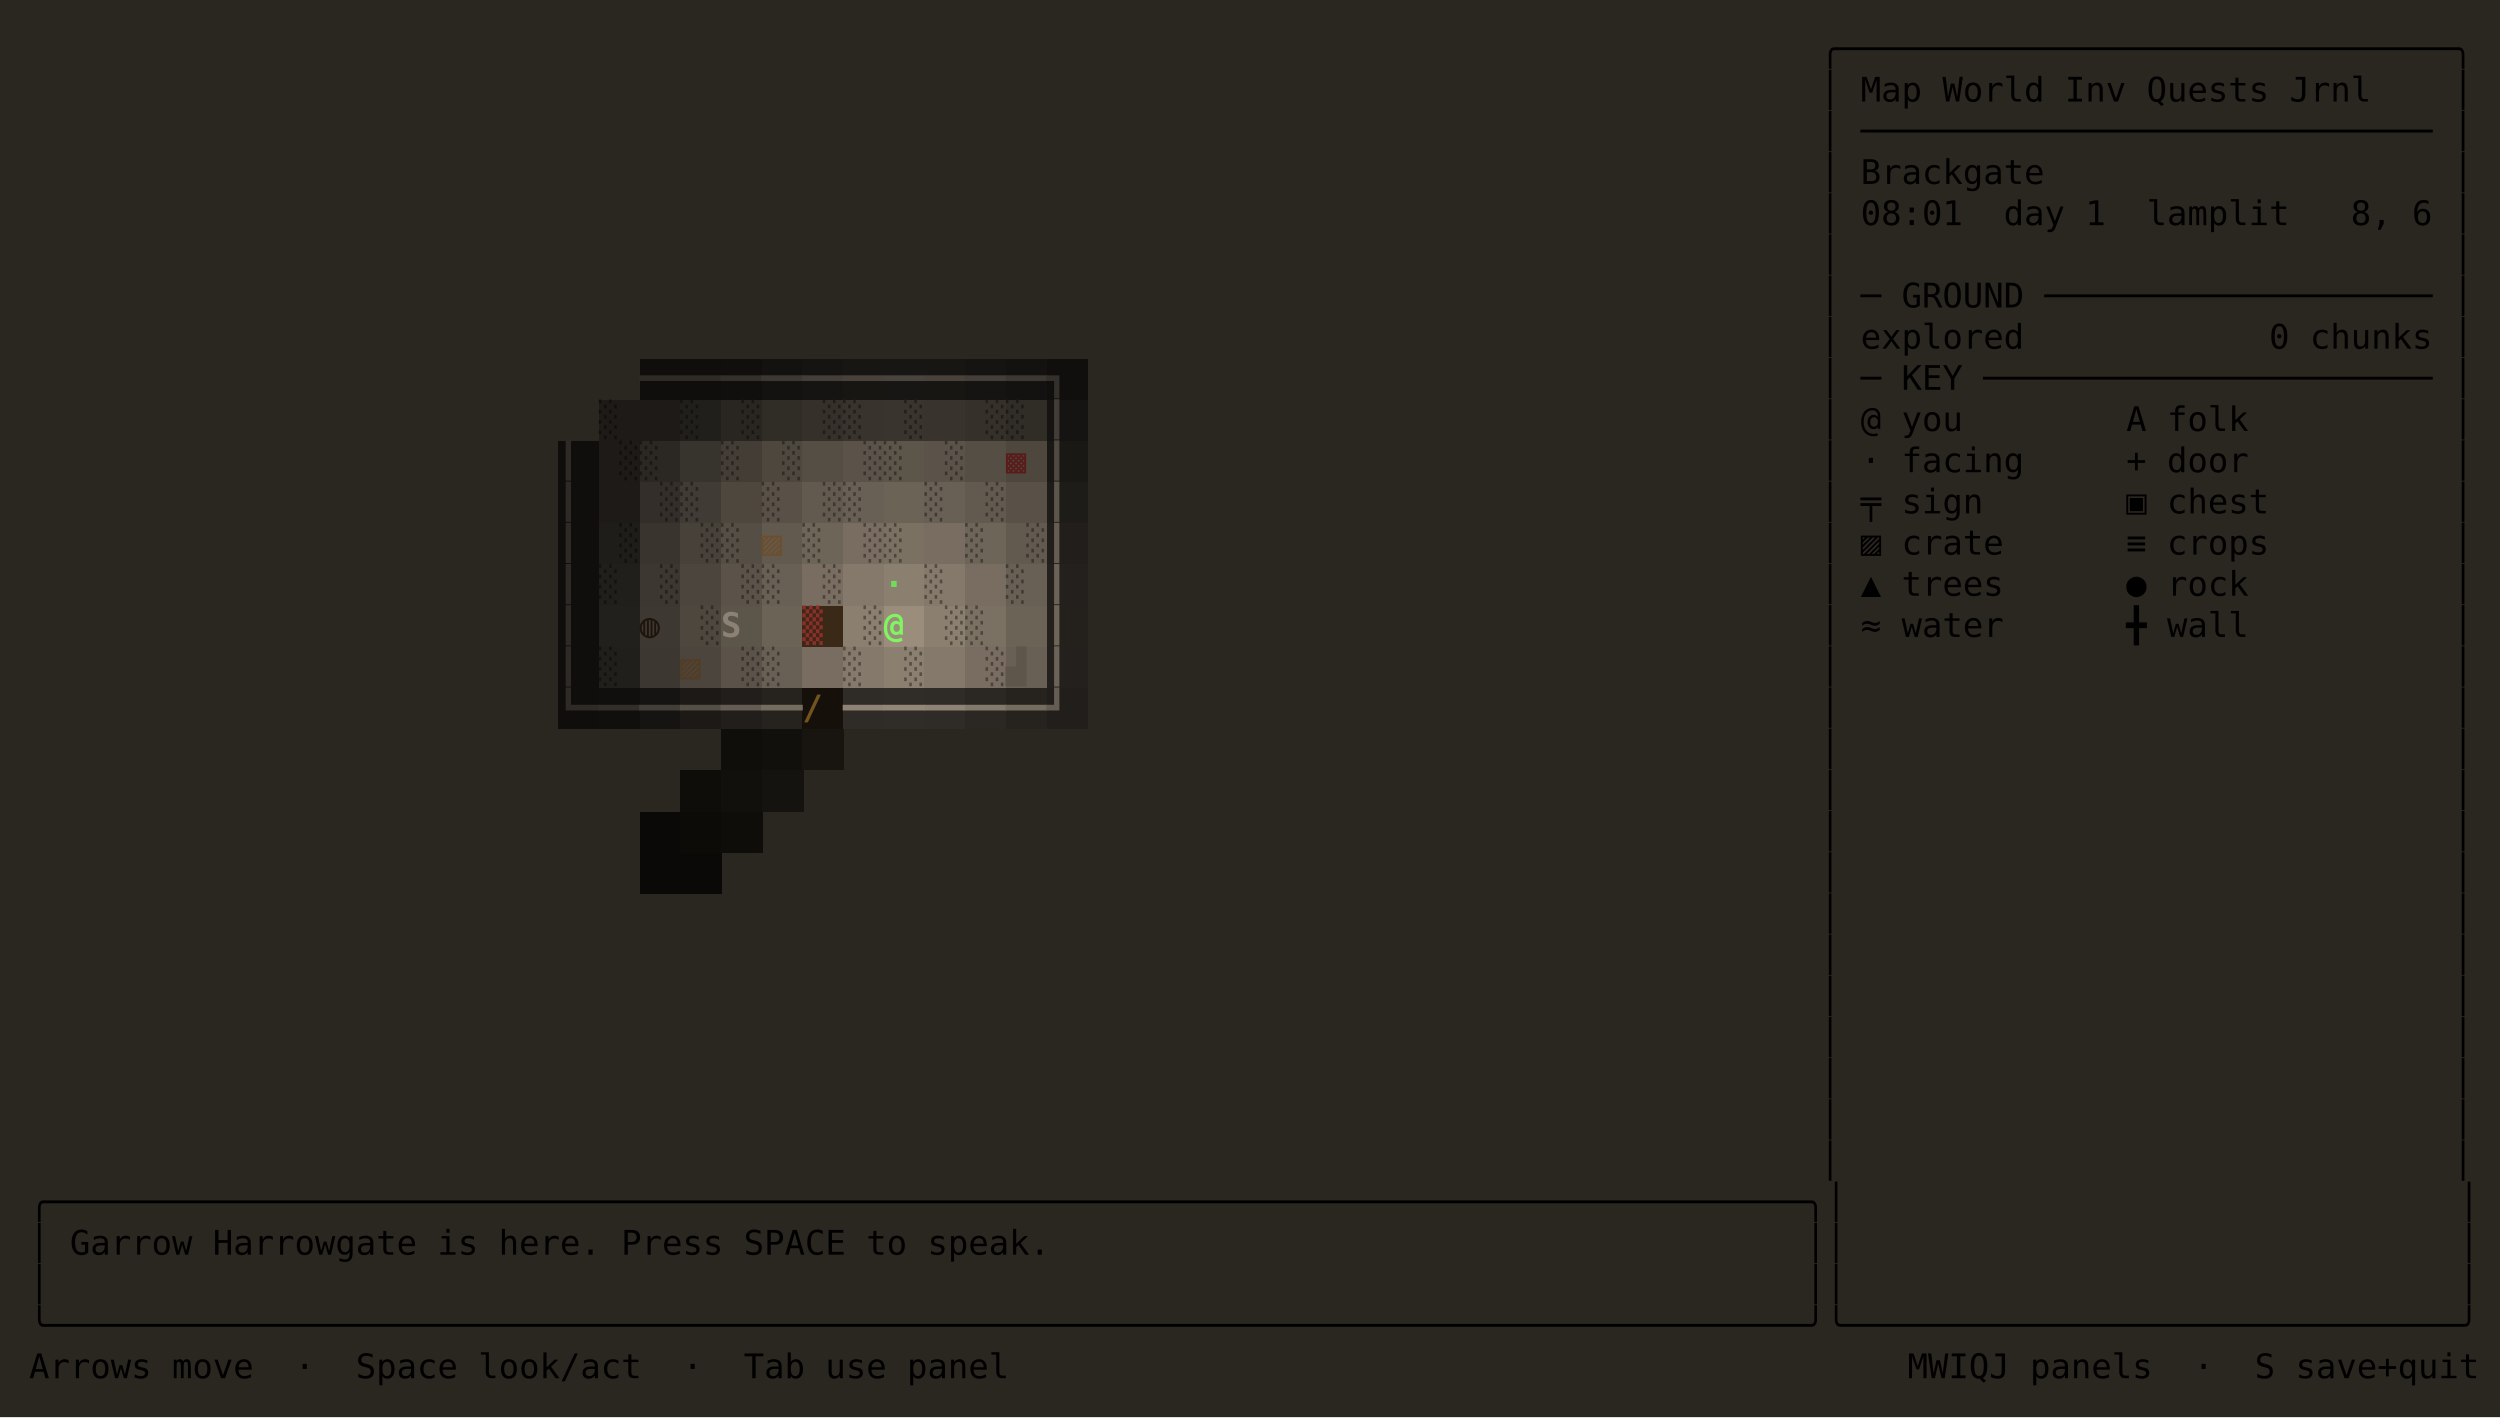
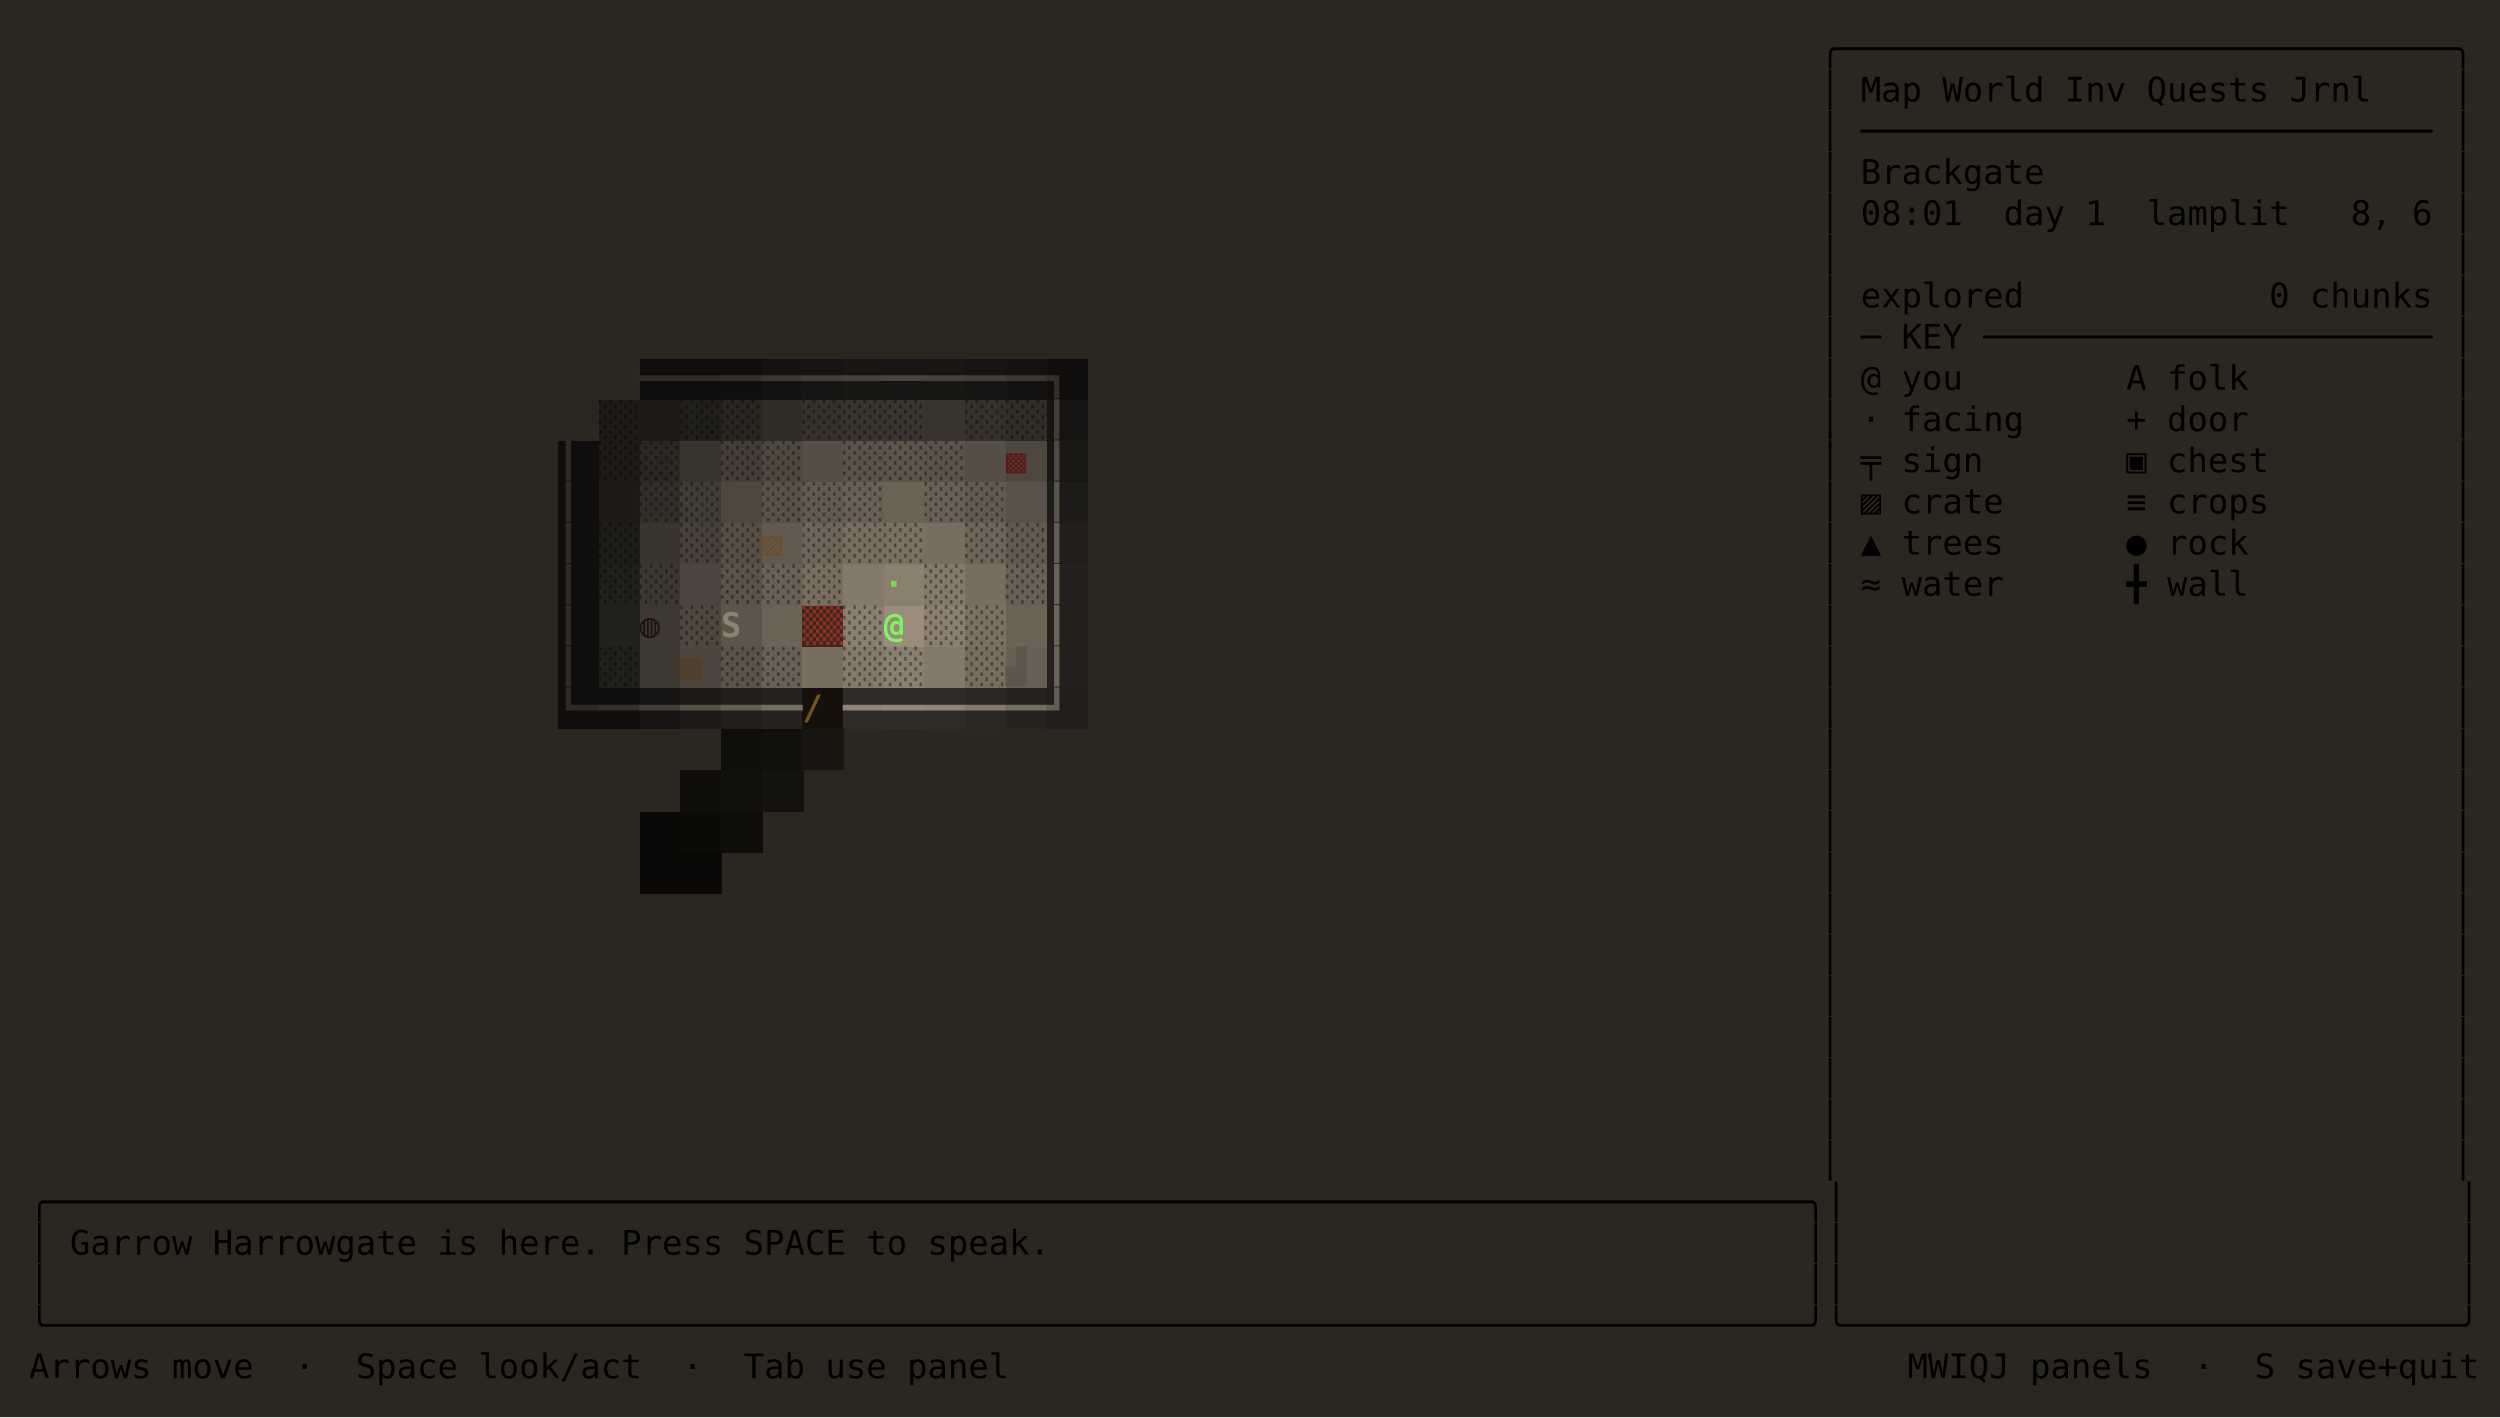
<svg xmlns="http://www.w3.org/2000/svg" width="1032" height="585" viewBox="0 0 1032 585" font-family="ui-monospace, SFMono-Regular, Menlo, Consolas, 'DejaVu Sans Mono', monospace" font-size="14">
  <rect width="1032" height="585" fill="rgb(42,38,32)" />
  <g shape-rendering="crispEdges">
    <rect x="264.00" y="148.00" width="34.10" height="17" fill="rgb(15,14,12)" />
    <rect x="297.60" y="148.00" width="17.30" height="17" fill="rgb(17,15,14)" />
    <rect x="314.40" y="148.00" width="17.30" height="17" fill="rgb(20,18,16)" />
    <rect x="331.20" y="148.00" width="17.30" height="17" fill="rgb(22,20,18)" />
    <rect x="348.00" y="148.00" width="17.30" height="17" fill="rgb(24,22,19)" />
    <rect x="364.80" y="148.00" width="17.30" height="17" fill="rgb(24,22,20)" />
    <rect x="381.60" y="148.00" width="17.30" height="17" fill="rgb(24,22,19)" />
    <rect x="398.40" y="148.00" width="17.30" height="17" fill="rgb(22,20,18)" />
    <rect x="415.20" y="148.00" width="17.30" height="17" fill="rgb(20,18,16)" />
    <rect x="432.00" y="148.00" width="17.30" height="17" fill="rgb(17,15,14)" />
    <rect x="247.20" y="165.00" width="34.10" height="17" fill="rgb(29,26,23)" />
    <rect x="280.80" y="165.00" width="17.30" height="17" fill="rgb(33,31,27)" />
    <rect x="297.60" y="165.00" width="17.30" height="17" fill="rgb(41,38,33)" />
    <rect x="314.40" y="165.00" width="17.30" height="17" fill="rgb(48,44,38)" />
    <rect x="331.20" y="165.00" width="17.30" height="17" fill="rgb(53,48,42)" />
    <rect x="348.00" y="165.00" width="17.30" height="17" fill="rgb(56,51,45)" />
    <rect x="364.80" y="165.00" width="17.30" height="17" fill="rgb(57,53,46)" />
    <rect x="381.60" y="165.00" width="17.30" height="17" fill="rgb(56,51,45)" />
    <rect x="398.40" y="165.00" width="17.30" height="17" fill="rgb(53,48,42)" />
    <rect x="415.20" y="165.00" width="17.30" height="17" fill="rgb(48,44,38)" />
    <rect x="432.00" y="165.00" width="17.30" height="17" fill="rgb(22,20,18)" />
    <rect x="230.40" y="182.00" width="17.30" height="17" fill="rgb(15,14,12)" />
    <rect x="247.20" y="182.00" width="17.30" height="17" fill="rgb(29,26,23)" />
    <rect x="264.00" y="182.00" width="17.30" height="17" fill="rgb(43,39,35)" />
    <rect x="280.80" y="182.00" width="17.30" height="17" fill="rgb(55,51,45)" />
    <rect x="297.60" y="182.00" width="17.30" height="17" fill="rgb(67,61,54)" />
    <rect x="314.40" y="182.00" width="17.30" height="17" fill="rgb(77,71,62)" />
    <rect x="331.20" y="182.00" width="17.30" height="17" fill="rgb(85,78,69)" />
    <rect x="348.00" y="182.00" width="17.30" height="17" fill="rgb(91,83,73)" />
    <rect x="364.80" y="182.00" width="17.30" height="17" fill="rgb(92,85,74)" />
    <rect x="381.60" y="182.00" width="17.30" height="17" fill="rgb(91,83,73)" />
    <rect x="398.40" y="182.00" width="17.30" height="17" fill="rgb(85,78,69)" />
    <rect x="415.20" y="182.00" width="17.30" height="17" fill="rgb(77,71,62)" />
    <rect x="432.00" y="182.00" width="17.30" height="17" fill="rgb(26,24,21)" />
    <rect x="230.40" y="199.00" width="17.30" height="17" fill="rgb(15,14,12)" />
    <rect x="247.20" y="199.00" width="17.30" height="17" fill="rgb(29,26,23)" />
    <rect x="264.00" y="199.00" width="17.30" height="17" fill="rgb(51,46,41)" />
    <rect x="280.80" y="199.00" width="17.30" height="17" fill="rgb(64,59,52)" />
    <rect x="297.60" y="199.00" width="17.30" height="17" fill="rgb(77,71,62)" />
    <rect x="314.40" y="199.00" width="17.30" height="17" fill="rgb(89,81,71)" />
    <rect x="331.20" y="199.00" width="17.30" height="17" fill="rgb(98,90,79)" />
    <rect x="348.00" y="199.00" width="17.30" height="17" fill="rgb(105,96,85)" />
    <rect x="364.80" y="199.00" width="17.30" height="17" fill="rgb(108,99,87)" />
    <rect x="381.60" y="199.00" width="17.30" height="17" fill="rgb(105,96,85)" />
    <rect x="398.40" y="199.00" width="17.30" height="17" fill="rgb(98,90,79)" />
    <rect x="415.20" y="199.00" width="17.30" height="17" fill="rgb(89,81,71)" />
    <rect x="432.00" y="199.00" width="17.30" height="17" fill="rgb(30,28,25)" />
    <rect x="230.40" y="216.00" width="17.30" height="17" fill="rgb(15,14,12)" />
    <rect x="247.20" y="216.00" width="17.30" height="17" fill="rgb(31,29,25)" />
    <rect x="264.00" y="216.00" width="17.30" height="17" fill="rgb(57,52,46)" />
    <rect x="280.80" y="216.00" width="17.30" height="17" fill="rgb(71,65,57)" />
    <rect x="297.60" y="216.00" width="17.30" height="17" fill="rgb(85,78,69)" />
    <rect x="314.40" y="216.00" width="17.30" height="17" fill="rgb(98,90,79)" />
    <rect x="331.20" y="216.00" width="17.30" height="17" fill="rgb(110,101,89)" />
    <rect x="348.00" y="216.00" width="17.30" height="17" fill="rgb(120,109,96)" />
    <rect x="364.80" y="216.00" width="17.30" height="17" fill="rgb(123,113,99)" />
    <rect x="381.60" y="216.00" width="17.30" height="17" fill="rgb(120,109,96)" />
    <rect x="398.40" y="216.00" width="17.30" height="17" fill="rgb(110,101,89)" />
    <rect x="415.20" y="216.00" width="17.30" height="17" fill="rgb(98,90,79)" />
    <rect x="432.00" y="216.00" width="17.30" height="17" fill="rgb(33,30,27)" />
    <rect x="230.40" y="233.00" width="17.30" height="17" fill="rgb(15,14,12)" />
    <rect x="247.20" y="233.00" width="17.30" height="17" fill="rgb(33,31,27)" />
    <rect x="264.00" y="233.00" width="17.30" height="17" fill="rgb(60,55,49)" />
    <rect x="280.80" y="233.00" width="17.30" height="17" fill="rgb(75,69,61)" />
    <rect x="297.60" y="233.00" width="17.30" height="17" fill="rgb(91,83,73)" />
    <rect x="314.40" y="233.00" width="17.30" height="17" fill="rgb(105,96,85)" />
    <rect x="331.20" y="233.00" width="17.30" height="17" fill="rgb(120,109,96)" />
    <rect x="348.00" y="233.00" width="17.30" height="17" fill="rgb(132,121,106)" />
    <rect x="364.80" y="233.00" width="17.30" height="17" fill="rgb(139,127,112)" />
    <rect x="381.60" y="233.00" width="17.30" height="17" fill="rgb(132,121,106)" />
    <rect x="398.40" y="233.00" width="17.30" height="17" fill="rgb(120,109,96)" />
    <rect x="415.20" y="233.00" width="17.30" height="17" fill="rgb(105,96,85)" />
    <rect x="432.00" y="233.00" width="17.30" height="17" fill="rgb(35,32,29)" />
    <rect x="230.40" y="250.00" width="17.30" height="17" fill="rgb(15,14,12)" />
    <rect x="247.20" y="250.00" width="17.30" height="17" fill="rgb(34,32,28)" />
    <rect x="264.00" y="250.00" width="17.30" height="17" fill="rgb(62,56,50)" />
    <rect x="280.80" y="250.00" width="17.30" height="17" fill="rgb(77,71,62)" />
    <rect x="297.60" y="250.00" width="17.30" height="17" fill="rgb(92,85,74)" />
    <rect x="314.40" y="250.00" width="17.30" height="17" fill="rgb(108,99,87)" />
    <rect x="331.20" y="250.00" width="17.30" height="17" fill="rgb(59,41,23)" />
    <rect x="348.00" y="250.00" width="17.30" height="17" fill="rgb(139,127,112)" />
    <rect x="364.80" y="250.00" width="17.30" height="17" fill="rgb(154,141,124)" />
    <rect x="381.60" y="250.00" width="17.30" height="17" fill="rgb(139,127,112)" />
    <rect x="398.40" y="250.00" width="17.30" height="17" fill="rgb(123,113,99)" />
    <rect x="415.20" y="250.00" width="17.30" height="17" fill="rgb(108,99,87)" />
    <rect x="432.00" y="250.00" width="17.30" height="17" fill="rgb(36,33,29)" />
    <rect x="230.40" y="267.00" width="17.30" height="17" fill="rgb(15,14,12)" />
    <rect x="247.20" y="267.00" width="17.30" height="17" fill="rgb(33,31,27)" />
    <rect x="264.00" y="267.00" width="17.30" height="17" fill="rgb(60,55,49)" />
    <rect x="280.80" y="267.00" width="17.30" height="17" fill="rgb(75,69,61)" />
    <rect x="297.60" y="267.00" width="17.30" height="17" fill="rgb(91,83,73)" />
    <rect x="314.40" y="267.00" width="17.30" height="17" fill="rgb(105,96,85)" />
    <rect x="331.20" y="267.00" width="17.30" height="17" fill="rgb(120,109,96)" />
    <rect x="348.00" y="267.00" width="17.30" height="17" fill="rgb(132,121,106)" />
    <rect x="364.80" y="267.00" width="17.30" height="17" fill="rgb(139,127,112)" />
    <rect x="381.60" y="267.00" width="17.30" height="17" fill="rgb(132,121,106)" />
    <rect x="398.40" y="267.00" width="17.30" height="17" fill="rgb(120,109,96)" />
    <rect x="415.20" y="267.00" width="17.30" height="17" fill="rgb(105,96,85)" />
    <rect x="432.00" y="267.00" width="17.30" height="17" fill="rgb(35,32,29)" />
    <rect x="230.40" y="284.00" width="17.30" height="17" fill="rgb(15,14,12)" />
    <rect x="247.20" y="284.00" width="17.30" height="17" fill="rgb(16,15,13)" />
    <rect x="264.00" y="284.00" width="17.30" height="17" fill="rgb(22,20,18)" />
    <rect x="280.80" y="284.00" width="17.30" height="17" fill="rgb(28,25,23)" />
    <rect x="297.60" y="284.00" width="17.30" height="17" fill="rgb(33,30,27)" />
    <rect x="314.40" y="284.00" width="17.30" height="17" fill="rgb(38,35,31)" />
    <rect x="331.20" y="284.00" width="17.30" height="17" fill="rgb(22,16,10)" />
    <rect x="348.00" y="284.00" width="17.30" height="17" fill="rgb(47,43,38)" />
    <rect x="364.80" y="284.00" width="17.30" height="17" fill="rgb(48,44,39)" />
    <rect x="381.60" y="284.00" width="17.30" height="17" fill="rgb(47,43,38)" />
    <rect x="398.40" y="284.00" width="17.30" height="17" fill="rgb(43,39,35)" />
    <rect x="415.20" y="284.00" width="17.30" height="17" fill="rgb(38,35,31)" />
    <rect x="432.00" y="284.00" width="17.30" height="17" fill="rgb(33,30,27)" />
    <rect x="297.60" y="301.00" width="17.30" height="17" fill="rgb(16,14,11)" />
    <rect x="314.40" y="301.00" width="17.30" height="17" fill="rgb(18,16,13)" />
    <rect x="331.20" y="301.00" width="17.30" height="17" fill="rgb(24,20,16)" />
    <rect x="280.80" y="318.00" width="17.30" height="17" fill="rgb(15,13,10)" />
    <rect x="297.60" y="318.00" width="17.30" height="17" fill="rgb(18,16,13)" />
    <rect x="314.40" y="318.00" width="17.30" height="17" fill="rgb(21,19,15)" />
    <rect x="264.00" y="335.00" width="17.30" height="17" fill="rgb(11,9,7)" />
    <rect x="280.80" y="335.00" width="17.30" height="17" fill="rgb(12,11,8)" />
    <rect x="297.60" y="335.00" width="17.30" height="17" fill="rgb(15,13,10)" />
    <rect x="264.00" y="352.00" width="34.10" height="17" fill="rgb(11,9,7)" />
  </g>
  <g xml:space="preserve">
    <text x="734.40" y="24.92" textLength="285.60" lengthAdjust="spacingAndGlyphs">  ╭──────────────────────────────╮</text>
    <text x="734.40" y="41.92" textLength="285.60" lengthAdjust="spacingAndGlyphs">  │ Map World Inv Quests Jrnl    │</text>
    <text x="734.40" y="58.92" textLength="285.60" lengthAdjust="spacingAndGlyphs">  │ ──────────────────────────── │</text>
    <text x="734.40" y="75.92" textLength="285.60" lengthAdjust="spacingAndGlyphs">  │ Brackgate                    │</text>
    <text x="734.40" y="92.92" textLength="285.60" lengthAdjust="spacingAndGlyphs">  │ 08:01  day 1  lamplit   8, 6 │</text>
    <text x="734.40" y="109.92" textLength="285.60" lengthAdjust="spacingAndGlyphs">  │                              │</text>
-     <text x="734.40" y="126.92" textLength="285.60" lengthAdjust="spacingAndGlyphs">  │ ─ GROUND ─────────────────── │</text>
-     <text x="734.40" y="143.92" textLength="285.60" lengthAdjust="spacingAndGlyphs">  │ explored            0 chunks │</text>
+     <text x="734.40" y="126.92" textLength="285.60" lengthAdjust="spacingAndGlyphs">  │ explored            0 chunks │</text>
+     <text x="734.40" y="143.92" textLength="285.60" lengthAdjust="spacingAndGlyphs">  │ ─ KEY ────────────────────── │</text>
    <text x="264.00" y="160.92" textLength="33.60" lengthAdjust="spacingAndGlyphs" fill="rgb(46,42,38)" font-weight="bold">━━━━</text>
    <text x="297.60" y="160.92" textLength="16.80" lengthAdjust="spacingAndGlyphs" fill="rgb(51,47,42)" font-weight="bold">━━</text>
    <text x="314.40" y="160.92" textLength="16.80" lengthAdjust="spacingAndGlyphs" fill="rgb(60,56,49)" font-weight="bold">━━</text>
    <text x="331.20" y="160.92" textLength="16.80" lengthAdjust="spacingAndGlyphs" fill="rgb(67,62,55)" font-weight="bold">━━</text>
    <text x="348.00" y="160.92" textLength="16.80" lengthAdjust="spacingAndGlyphs" fill="rgb(72,66,59)" font-weight="bold">━━</text>
    <text x="364.80" y="160.92" textLength="16.80" lengthAdjust="spacingAndGlyphs" fill="rgb(73,68,60)" font-weight="bold">━━</text>
    <text x="381.60" y="160.92" textLength="16.80" lengthAdjust="spacingAndGlyphs" fill="rgb(72,66,59)" font-weight="bold">━━</text>
    <text x="398.40" y="160.92" textLength="16.80" lengthAdjust="spacingAndGlyphs" fill="rgb(67,62,55)" font-weight="bold">━━</text>
    <text x="415.20" y="160.92" textLength="16.80" lengthAdjust="spacingAndGlyphs" fill="rgb(60,56,49)" font-weight="bold">━━</text>
    <text x="432.00" y="160.92" textLength="16.80" lengthAdjust="spacingAndGlyphs" fill="rgb(51,47,42)" font-weight="bold">┓ </text>
-     <text x="734.40" y="160.92" textLength="285.60" lengthAdjust="spacingAndGlyphs">  │ ─ KEY ────────────────────── │</text>
-     <text x="247.20" y="177.92" textLength="33.60" lengthAdjust="spacingAndGlyphs" fill="rgb(18,16,14)">░   </text>
-     <text x="280.80" y="177.92" textLength="16.80" lengthAdjust="spacingAndGlyphs" fill="rgb(21,19,16)">░ </text>
-     <text x="297.60" y="177.92" textLength="16.80" lengthAdjust="spacingAndGlyphs" fill="rgb(25,23,20)"> ░</text>
-     <text x="331.20" y="177.92" textLength="16.80" lengthAdjust="spacingAndGlyphs" fill="rgb(32,30,25)"> ░</text>
-     <text x="348.00" y="177.92" textLength="16.80" lengthAdjust="spacingAndGlyphs" fill="rgb(34,31,27)">░ </text>
-     <text x="364.80" y="177.92" textLength="16.80" lengthAdjust="spacingAndGlyphs" fill="rgb(35,32,28)"> ░</text>
-     <text x="398.40" y="177.92" textLength="16.80" lengthAdjust="spacingAndGlyphs" fill="rgb(32,30,25)"> ░</text>
-     <text x="415.20" y="177.92" textLength="16.80" lengthAdjust="spacingAndGlyphs" fill="rgb(29,27,23)">░ </text>
+     <text x="734.40" y="160.92" textLength="285.60" lengthAdjust="spacingAndGlyphs">  │ @ you        A folk          │</text>
+     <text x="247.20" y="177.92" textLength="33.60" lengthAdjust="spacingAndGlyphs" fill="rgb(18,16,14)">░░  </text>
+     <text x="280.80" y="177.92" textLength="16.80" lengthAdjust="spacingAndGlyphs" fill="rgb(21,19,16)">░░</text>
+     <text x="297.60" y="177.92" textLength="16.80" lengthAdjust="spacingAndGlyphs" fill="rgb(25,23,20)">░░</text>
+     <text x="331.20" y="177.92" textLength="16.80" lengthAdjust="spacingAndGlyphs" fill="rgb(32,30,25)">░░</text>
+     <text x="348.00" y="177.92" textLength="16.80" lengthAdjust="spacingAndGlyphs" fill="rgb(34,31,27)">░░</text>
+     <text x="364.80" y="177.92" textLength="16.80" lengthAdjust="spacingAndGlyphs" fill="rgb(35,32,28)">░░</text>
+     <text x="398.40" y="177.92" textLength="16.80" lengthAdjust="spacingAndGlyphs" fill="rgb(32,30,25)">░░</text>
+     <text x="415.20" y="177.92" textLength="16.80" lengthAdjust="spacingAndGlyphs" fill="rgb(29,27,23)">░░</text>
    <text x="432.00" y="177.92" textLength="16.80" lengthAdjust="spacingAndGlyphs" fill="rgb(66,61,54)" font-weight="bold">┃ </text>
-     <text x="734.40" y="177.92" textLength="285.60" lengthAdjust="spacingAndGlyphs">  │ @ you        A folk          │</text>
+     <text x="734.40" y="177.92" textLength="285.60" lengthAdjust="spacingAndGlyphs">  │ · facing     + door          │</text>
    <text x="230.40" y="194.92" textLength="16.80" lengthAdjust="spacingAndGlyphs" fill="rgb(46,42,38)" font-weight="bold">┃ </text>
-     <text x="247.20" y="194.92" textLength="16.80" lengthAdjust="spacingAndGlyphs" fill="rgb(18,16,14)"> ░</text>
-     <text x="264.00" y="194.92" textLength="16.80" lengthAdjust="spacingAndGlyphs" fill="rgb(26,24,21)">░ </text>
-     <text x="297.60" y="194.92" textLength="16.80" lengthAdjust="spacingAndGlyphs" fill="rgb(41,38,33)">░ </text>
-     <text x="314.40" y="194.92" textLength="16.80" lengthAdjust="spacingAndGlyphs" fill="rgb(48,44,38)"> ░</text>
-     <text x="348.00" y="194.92" textLength="16.80" lengthAdjust="spacingAndGlyphs" fill="rgb(56,51,44)"> ░</text>
-     <text x="364.80" y="194.92" textLength="16.80" lengthAdjust="spacingAndGlyphs" fill="rgb(57,52,45)">░ </text>
-     <text x="381.60" y="194.92" textLength="16.80" lengthAdjust="spacingAndGlyphs" fill="rgb(56,51,44)"> ░</text>
+     <text x="247.20" y="194.92" textLength="16.80" lengthAdjust="spacingAndGlyphs" fill="rgb(18,16,14)">░░</text>
+     <text x="264.00" y="194.92" textLength="16.80" lengthAdjust="spacingAndGlyphs" fill="rgb(26,24,21)">░░</text>
+     <text x="297.60" y="194.92" textLength="16.80" lengthAdjust="spacingAndGlyphs" fill="rgb(41,38,33)">░░</text>
+     <text x="314.40" y="194.92" textLength="16.80" lengthAdjust="spacingAndGlyphs" fill="rgb(48,44,38)">░░</text>
+     <text x="348.00" y="194.92" textLength="16.80" lengthAdjust="spacingAndGlyphs" fill="rgb(56,51,44)">░░</text>
+     <text x="364.80" y="194.92" textLength="16.80" lengthAdjust="spacingAndGlyphs" fill="rgb(57,52,45)">░░</text>
+     <text x="381.60" y="194.92" textLength="16.80" lengthAdjust="spacingAndGlyphs" fill="rgb(56,51,44)">░░</text>
    <text x="415.20" y="194.92" textLength="16.80" lengthAdjust="spacingAndGlyphs" fill="rgb(89,28,26)" font-weight="bold">▩ </text>
    <text x="432.00" y="194.92" textLength="16.80" lengthAdjust="spacingAndGlyphs" fill="rgb(79,73,65)" font-weight="bold">┃ </text>
-     <text x="734.40" y="194.92" textLength="285.60" lengthAdjust="spacingAndGlyphs">  │ · facing     + door          │</text>
+     <text x="734.40" y="194.92" textLength="285.60" lengthAdjust="spacingAndGlyphs">  │ ╤ sign       ▣ chest         │</text>
    <text x="230.40" y="211.92" textLength="16.80" lengthAdjust="spacingAndGlyphs" fill="rgb(46,42,38)" font-weight="bold">┃ </text>
-     <text x="264.00" y="211.92" textLength="16.80" lengthAdjust="spacingAndGlyphs" fill="rgb(31,29,25)"> ░</text>
-     <text x="280.80" y="211.92" textLength="16.80" lengthAdjust="spacingAndGlyphs" fill="rgb(40,36,31)">░ </text>
-     <text x="314.40" y="211.92" textLength="16.80" lengthAdjust="spacingAndGlyphs" fill="rgb(55,50,43)">░ </text>
-     <text x="331.20" y="211.92" textLength="16.80" lengthAdjust="spacingAndGlyphs" fill="rgb(61,56,48)"> ░</text>
-     <text x="348.00" y="211.92" textLength="16.80" lengthAdjust="spacingAndGlyphs" fill="rgb(65,59,51)">░ </text>
-     <text x="381.60" y="211.92" textLength="16.80" lengthAdjust="spacingAndGlyphs" fill="rgb(65,59,51)">░ </text>
-     <text x="398.40" y="211.92" textLength="16.80" lengthAdjust="spacingAndGlyphs" fill="rgb(61,56,48)"> ░</text>
+     <text x="264.00" y="211.92" textLength="16.80" lengthAdjust="spacingAndGlyphs" fill="rgb(31,29,25)">░░</text>
+     <text x="280.80" y="211.92" textLength="16.80" lengthAdjust="spacingAndGlyphs" fill="rgb(40,36,31)">░░</text>
+     <text x="314.40" y="211.92" textLength="16.80" lengthAdjust="spacingAndGlyphs" fill="rgb(55,50,43)">░░</text>
+     <text x="331.20" y="211.92" textLength="16.80" lengthAdjust="spacingAndGlyphs" fill="rgb(61,56,48)">░░</text>
+     <text x="348.00" y="211.92" textLength="16.80" lengthAdjust="spacingAndGlyphs" fill="rgb(65,59,51)">░░</text>
+     <text x="381.60" y="211.92" textLength="16.80" lengthAdjust="spacingAndGlyphs" fill="rgb(65,59,51)">░░</text>
+     <text x="398.40" y="211.92" textLength="16.80" lengthAdjust="spacingAndGlyphs" fill="rgb(61,56,48)">░░</text>
    <text x="432.00" y="211.92" textLength="16.80" lengthAdjust="spacingAndGlyphs" fill="rgb(92,85,75)" font-weight="bold">┃ </text>
-     <text x="734.40" y="211.92" textLength="285.60" lengthAdjust="spacingAndGlyphs">  │ ╤ sign       ▣ chest         │</text>
+     <text x="734.40" y="211.92" textLength="285.60" lengthAdjust="spacingAndGlyphs">  │ ▨ crate      ≡ crops         │</text>
    <text x="230.40" y="228.92" textLength="16.80" lengthAdjust="spacingAndGlyphs" fill="rgb(46,42,38)" font-weight="bold">┃ </text>
-     <text x="247.20" y="228.92" textLength="16.80" lengthAdjust="spacingAndGlyphs" fill="rgb(19,17,15)"> ░</text>
-     <text x="280.80" y="228.92" textLength="16.80" lengthAdjust="spacingAndGlyphs" fill="rgb(44,40,35)"> ░</text>
-     <text x="297.60" y="228.92" textLength="16.80" lengthAdjust="spacingAndGlyphs" fill="rgb(53,48,41)">░ </text>
+     <text x="247.20" y="228.92" textLength="16.80" lengthAdjust="spacingAndGlyphs" fill="rgb(19,17,15)">░░</text>
+     <text x="280.80" y="228.92" textLength="16.80" lengthAdjust="spacingAndGlyphs" fill="rgb(44,40,35)">░░</text>
+     <text x="297.60" y="228.92" textLength="16.80" lengthAdjust="spacingAndGlyphs" fill="rgb(53,48,41)">░░</text>
    <text x="314.40" y="228.92" textLength="16.80" lengthAdjust="spacingAndGlyphs" fill="rgb(108,78,44)">▨ </text>
-     <text x="331.20" y="228.92" textLength="16.80" lengthAdjust="spacingAndGlyphs" fill="rgb(68,62,54)">░ </text>
-     <text x="348.00" y="228.92" textLength="16.80" lengthAdjust="spacingAndGlyphs" fill="rgb(74,68,58)"> ░</text>
-     <text x="364.80" y="228.92" textLength="16.80" lengthAdjust="spacingAndGlyphs" fill="rgb(76,70,60)">░ </text>
-     <text x="398.40" y="228.92" textLength="16.80" lengthAdjust="spacingAndGlyphs" fill="rgb(68,62,54)">░ </text>
-     <text x="415.20" y="228.92" textLength="16.80" lengthAdjust="spacingAndGlyphs" fill="rgb(61,56,48)"> ░</text>
+     <text x="331.20" y="228.92" textLength="16.80" lengthAdjust="spacingAndGlyphs" fill="rgb(68,62,54)">░░</text>
+     <text x="348.00" y="228.92" textLength="16.80" lengthAdjust="spacingAndGlyphs" fill="rgb(74,68,58)">░░</text>
+     <text x="364.80" y="228.92" textLength="16.80" lengthAdjust="spacingAndGlyphs" fill="rgb(76,70,60)">░░</text>
+     <text x="398.40" y="228.92" textLength="16.80" lengthAdjust="spacingAndGlyphs" fill="rgb(68,62,54)">░░</text>
+     <text x="415.20" y="228.92" textLength="16.80" lengthAdjust="spacingAndGlyphs" fill="rgb(61,56,48)">░░</text>
    <text x="432.00" y="228.92" textLength="16.80" lengthAdjust="spacingAndGlyphs" fill="rgb(101,93,83)" font-weight="bold">┃ </text>
-     <text x="734.40" y="228.92" textLength="285.60" lengthAdjust="spacingAndGlyphs">  │ ▨ crate      ≡ crops         │</text>
+     <text x="734.40" y="228.92" textLength="285.60" lengthAdjust="spacingAndGlyphs">  │ ▲ trees      ● rock          │</text>
    <text x="230.40" y="245.92" textLength="16.80" lengthAdjust="spacingAndGlyphs" fill="rgb(46,42,38)" font-weight="bold">┃ </text>
-     <text x="247.20" y="245.92" textLength="16.80" lengthAdjust="spacingAndGlyphs" fill="rgb(21,19,16)">░ </text>
-     <text x="264.00" y="245.92" textLength="16.80" lengthAdjust="spacingAndGlyphs" fill="rgb(37,34,29)"> ░</text>
-     <text x="297.60" y="245.92" textLength="16.80" lengthAdjust="spacingAndGlyphs" fill="rgb(56,51,44)"> ░</text>
-     <text x="314.40" y="245.92" textLength="16.80" lengthAdjust="spacingAndGlyphs" fill="rgb(65,59,51)">░ </text>
-     <text x="331.20" y="245.92" textLength="16.80" lengthAdjust="spacingAndGlyphs" fill="rgb(74,68,58)"> ░</text>
+     <text x="247.20" y="245.92" textLength="16.80" lengthAdjust="spacingAndGlyphs" fill="rgb(21,19,16)">░░</text>
+     <text x="264.00" y="245.92" textLength="16.80" lengthAdjust="spacingAndGlyphs" fill="rgb(37,34,29)">░░</text>
+     <text x="297.60" y="245.92" textLength="16.80" lengthAdjust="spacingAndGlyphs" fill="rgb(56,51,44)">░░</text>
+     <text x="314.40" y="245.92" textLength="16.80" lengthAdjust="spacingAndGlyphs" fill="rgb(65,59,51)">░░</text>
+     <text x="331.20" y="245.92" textLength="16.80" lengthAdjust="spacingAndGlyphs" fill="rgb(74,68,58)">░░</text>
    <text x="364.80" y="245.92" textLength="16.80" lengthAdjust="spacingAndGlyphs" fill="rgb(114,220,86)" font-weight="bold">· </text>
-     <text x="381.60" y="245.92" textLength="16.80" lengthAdjust="spacingAndGlyphs" fill="rgb(82,75,64)">░ </text>
-     <text x="415.20" y="245.92" textLength="16.80" lengthAdjust="spacingAndGlyphs" fill="rgb(65,59,51)">░ </text>
+     <text x="381.60" y="245.92" textLength="16.80" lengthAdjust="spacingAndGlyphs" fill="rgb(82,75,64)">░░</text>
+     <text x="415.20" y="245.92" textLength="16.80" lengthAdjust="spacingAndGlyphs" fill="rgb(65,59,51)">░░</text>
    <text x="432.00" y="245.92" textLength="16.80" lengthAdjust="spacingAndGlyphs" fill="rgb(108,99,88)" font-weight="bold">┃ </text>
-     <text x="734.40" y="245.92" textLength="285.60" lengthAdjust="spacingAndGlyphs">  │ ▲ trees      ● rock          │</text>
+     <text x="734.40" y="245.92" textLength="285.60" lengthAdjust="spacingAndGlyphs">  │ ≈ water      ╋ wall          │</text>
    <text x="230.40" y="262.92" textLength="16.80" lengthAdjust="spacingAndGlyphs" fill="rgb(46,42,38)" font-weight="bold">┃ </text>
    <text x="264.00" y="262.92" textLength="16.80" lengthAdjust="spacingAndGlyphs" fill="rgb(30,20,12)">◍ </text>
-     <text x="280.80" y="262.92" textLength="16.80" lengthAdjust="spacingAndGlyphs" fill="rgb(48,44,38)"> ░</text>
+     <text x="280.80" y="262.92" textLength="16.80" lengthAdjust="spacingAndGlyphs" fill="rgb(48,44,38)">░░</text>
    <text x="297.60" y="262.92" textLength="16.80" lengthAdjust="spacingAndGlyphs" fill="rgb(139,130,116)" font-weight="bold">S </text>
-     <text x="331.20" y="262.92" textLength="16.80" lengthAdjust="spacingAndGlyphs" fill="rgb(142,45,42)">▒ </text>
-     <text x="348.00" y="262.92" textLength="16.80" lengthAdjust="spacingAndGlyphs" fill="rgb(85,78,67)"> ░</text>
+     <text x="331.20" y="262.92" textLength="16.80" lengthAdjust="spacingAndGlyphs" fill="rgb(142,45,42)">▒▒</text>
+     <text x="348.00" y="262.92" textLength="16.80" lengthAdjust="spacingAndGlyphs" fill="rgb(85,78,67)">░░</text>
    <text x="364.80" y="262.92" textLength="16.80" lengthAdjust="spacingAndGlyphs" fill="rgb(127,245,96)" font-weight="bold">@ </text>
-     <text x="381.60" y="262.92" textLength="16.80" lengthAdjust="spacingAndGlyphs" fill="rgb(85,78,67)"> ░</text>
-     <text x="398.40" y="262.92" textLength="16.80" lengthAdjust="spacingAndGlyphs" fill="rgb(76,70,60)">░ </text>
+     <text x="381.60" y="262.92" textLength="16.80" lengthAdjust="spacingAndGlyphs" fill="rgb(85,78,67)">░░</text>
+     <text x="398.40" y="262.92" textLength="16.80" lengthAdjust="spacingAndGlyphs" fill="rgb(76,70,60)">░░</text>
    <text x="432.00" y="262.92" textLength="16.80" lengthAdjust="spacingAndGlyphs" fill="rgb(110,101,90)" font-weight="bold">┃ </text>
-     <text x="734.40" y="262.92" textLength="285.60" lengthAdjust="spacingAndGlyphs">  │ ≈ water      ╋ wall          │</text>
+     <text x="734.40" y="262.92" textLength="285.60" lengthAdjust="spacingAndGlyphs">  │                              │</text>
    <text x="230.40" y="279.92" textLength="16.80" lengthAdjust="spacingAndGlyphs" fill="rgb(46,42,38)" font-weight="bold">┃ </text>
-     <text x="247.20" y="279.92" textLength="16.80" lengthAdjust="spacingAndGlyphs" fill="rgb(21,19,16)">░ </text>
+     <text x="247.20" y="279.92" textLength="16.80" lengthAdjust="spacingAndGlyphs" fill="rgb(21,19,16)">░░</text>
    <text x="280.80" y="279.92" textLength="16.80" lengthAdjust="spacingAndGlyphs" fill="rgb(83,60,34)">▨ </text>
-     <text x="297.60" y="279.92" textLength="16.80" lengthAdjust="spacingAndGlyphs" fill="rgb(56,51,44)"> ░</text>
-     <text x="314.40" y="279.92" textLength="16.80" lengthAdjust="spacingAndGlyphs" fill="rgb(65,59,51)">░ </text>
-     <text x="348.00" y="279.92" textLength="16.80" lengthAdjust="spacingAndGlyphs" fill="rgb(82,75,64)">░ </text>
-     <text x="364.80" y="279.92" textLength="16.80" lengthAdjust="spacingAndGlyphs" fill="rgb(85,78,67)"> ░</text>
-     <text x="398.40" y="279.92" textLength="16.80" lengthAdjust="spacingAndGlyphs" fill="rgb(74,68,58)"> ░</text>
+     <text x="297.60" y="279.92" textLength="16.80" lengthAdjust="spacingAndGlyphs" fill="rgb(56,51,44)">░░</text>
+     <text x="314.40" y="279.92" textLength="16.80" lengthAdjust="spacingAndGlyphs" fill="rgb(65,59,51)">░░</text>
+     <text x="348.00" y="279.92" textLength="16.80" lengthAdjust="spacingAndGlyphs" fill="rgb(82,75,64)">░░</text>
+     <text x="364.80" y="279.92" textLength="16.80" lengthAdjust="spacingAndGlyphs" fill="rgb(85,78,67)">░░</text>
+     <text x="398.40" y="279.92" textLength="16.80" lengthAdjust="spacingAndGlyphs" fill="rgb(74,68,58)">░░</text>
    <text x="415.20" y="279.92" textLength="16.80" lengthAdjust="spacingAndGlyphs" fill="rgb(94,86,74)" font-weight="bold">▟ </text>
    <text x="432.00" y="279.92" textLength="16.80" lengthAdjust="spacingAndGlyphs" fill="rgb(108,99,88)" font-weight="bold">┃ </text>
    <text x="734.40" y="279.92" textLength="285.60" lengthAdjust="spacingAndGlyphs">  │                              │</text>
    <text x="230.40" y="296.92" textLength="16.80" lengthAdjust="spacingAndGlyphs" fill="rgb(46,42,38)" font-weight="bold">┗━</text>
    <text x="247.20" y="296.92" textLength="16.80" lengthAdjust="spacingAndGlyphs" fill="rgb(50,46,41)" font-weight="bold">━━</text>
    <text x="264.00" y="296.92" textLength="16.80" lengthAdjust="spacingAndGlyphs" fill="rgb(67,62,55)" font-weight="bold">━━</text>
    <text x="280.80" y="296.92" textLength="16.80" lengthAdjust="spacingAndGlyphs" fill="rgb(84,78,69)" font-weight="bold">━━</text>
    <text x="297.60" y="296.92" textLength="16.80" lengthAdjust="spacingAndGlyphs" fill="rgb(101,93,83)" font-weight="bold">━━</text>
    <text x="314.40" y="296.92" textLength="16.80" lengthAdjust="spacingAndGlyphs" fill="rgb(117,108,96)" font-weight="bold">━━</text>
    <text x="331.20" y="296.92" textLength="16.80" lengthAdjust="spacingAndGlyphs" fill="rgb(115,83,31)" font-weight="bold">/ </text>
    <text x="348.00" y="296.92" textLength="16.80" lengthAdjust="spacingAndGlyphs" fill="rgb(142,131,116)" font-weight="bold">━━</text>
    <text x="364.80" y="296.92" textLength="16.80" lengthAdjust="spacingAndGlyphs" fill="rgb(146,135,120)" font-weight="bold">━━</text>
    <text x="381.60" y="296.92" textLength="16.80" lengthAdjust="spacingAndGlyphs" fill="rgb(142,131,116)" font-weight="bold">━━</text>
    <text x="398.40" y="296.92" textLength="16.80" lengthAdjust="spacingAndGlyphs" fill="rgb(131,121,108)" font-weight="bold">━━</text>
    <text x="415.20" y="296.92" textLength="16.80" lengthAdjust="spacingAndGlyphs" fill="rgb(117,108,96)" font-weight="bold">━━</text>
    <text x="432.00" y="296.92" textLength="16.80" lengthAdjust="spacingAndGlyphs" fill="rgb(101,93,83)" font-weight="bold">┛ </text>
    <text x="734.40" y="296.92" textLength="285.60" lengthAdjust="spacingAndGlyphs">  │                              │</text>
    <text x="734.40" y="313.92" textLength="285.60" lengthAdjust="spacingAndGlyphs">  │                              │</text>
    <text x="734.40" y="330.92" textLength="285.60" lengthAdjust="spacingAndGlyphs">  │                              │</text>
    <text x="734.40" y="347.92" textLength="285.60" lengthAdjust="spacingAndGlyphs">  │                              │</text>
    <text x="734.40" y="364.92" textLength="285.60" lengthAdjust="spacingAndGlyphs">  │                              │</text>
    <text x="734.40" y="381.92" textLength="285.60" lengthAdjust="spacingAndGlyphs">  │                              │</text>
    <text x="734.40" y="398.92" textLength="285.60" lengthAdjust="spacingAndGlyphs">  │                              │</text>
    <text x="734.40" y="415.92" textLength="285.60" lengthAdjust="spacingAndGlyphs">  │                              │</text>
    <text x="734.40" y="432.92" textLength="285.60" lengthAdjust="spacingAndGlyphs">  │                              │</text>
    <text x="734.40" y="449.92" textLength="285.60" lengthAdjust="spacingAndGlyphs">  │                              │</text>
    <text x="734.40" y="466.92" textLength="285.60" lengthAdjust="spacingAndGlyphs">  │                              │</text>
    <text x="734.40" y="483.92" textLength="285.60" lengthAdjust="spacingAndGlyphs">  │                              │</text>
    <text x="12.00" y="500.92" textLength="1008.00" lengthAdjust="spacingAndGlyphs">╭──────────────────────────────────────────────────────────────────────────────────────╮│                              │</text>
    <text x="12.00" y="517.92" textLength="1008.00" lengthAdjust="spacingAndGlyphs">│ Garrow Harrowgate is here. Press SPACE to speak.                                     ││                              │</text>
    <text x="12.00" y="534.92" textLength="1008.00" lengthAdjust="spacingAndGlyphs">│                                                                                      ││                              │</text>
    <text x="12.00" y="551.92" textLength="1008.00" lengthAdjust="spacingAndGlyphs">╰──────────────────────────────────────────────────────────────────────────────────────╯╰──────────────────────────────╯</text>
    <text x="12.00" y="568.92" textLength="1008.00" lengthAdjust="spacingAndGlyphs">Arrows move  ·  Space look/act  ·  Tab use panel                                            MWIQJ panels  ·  S save+quit</text>
  </g>
</svg>
